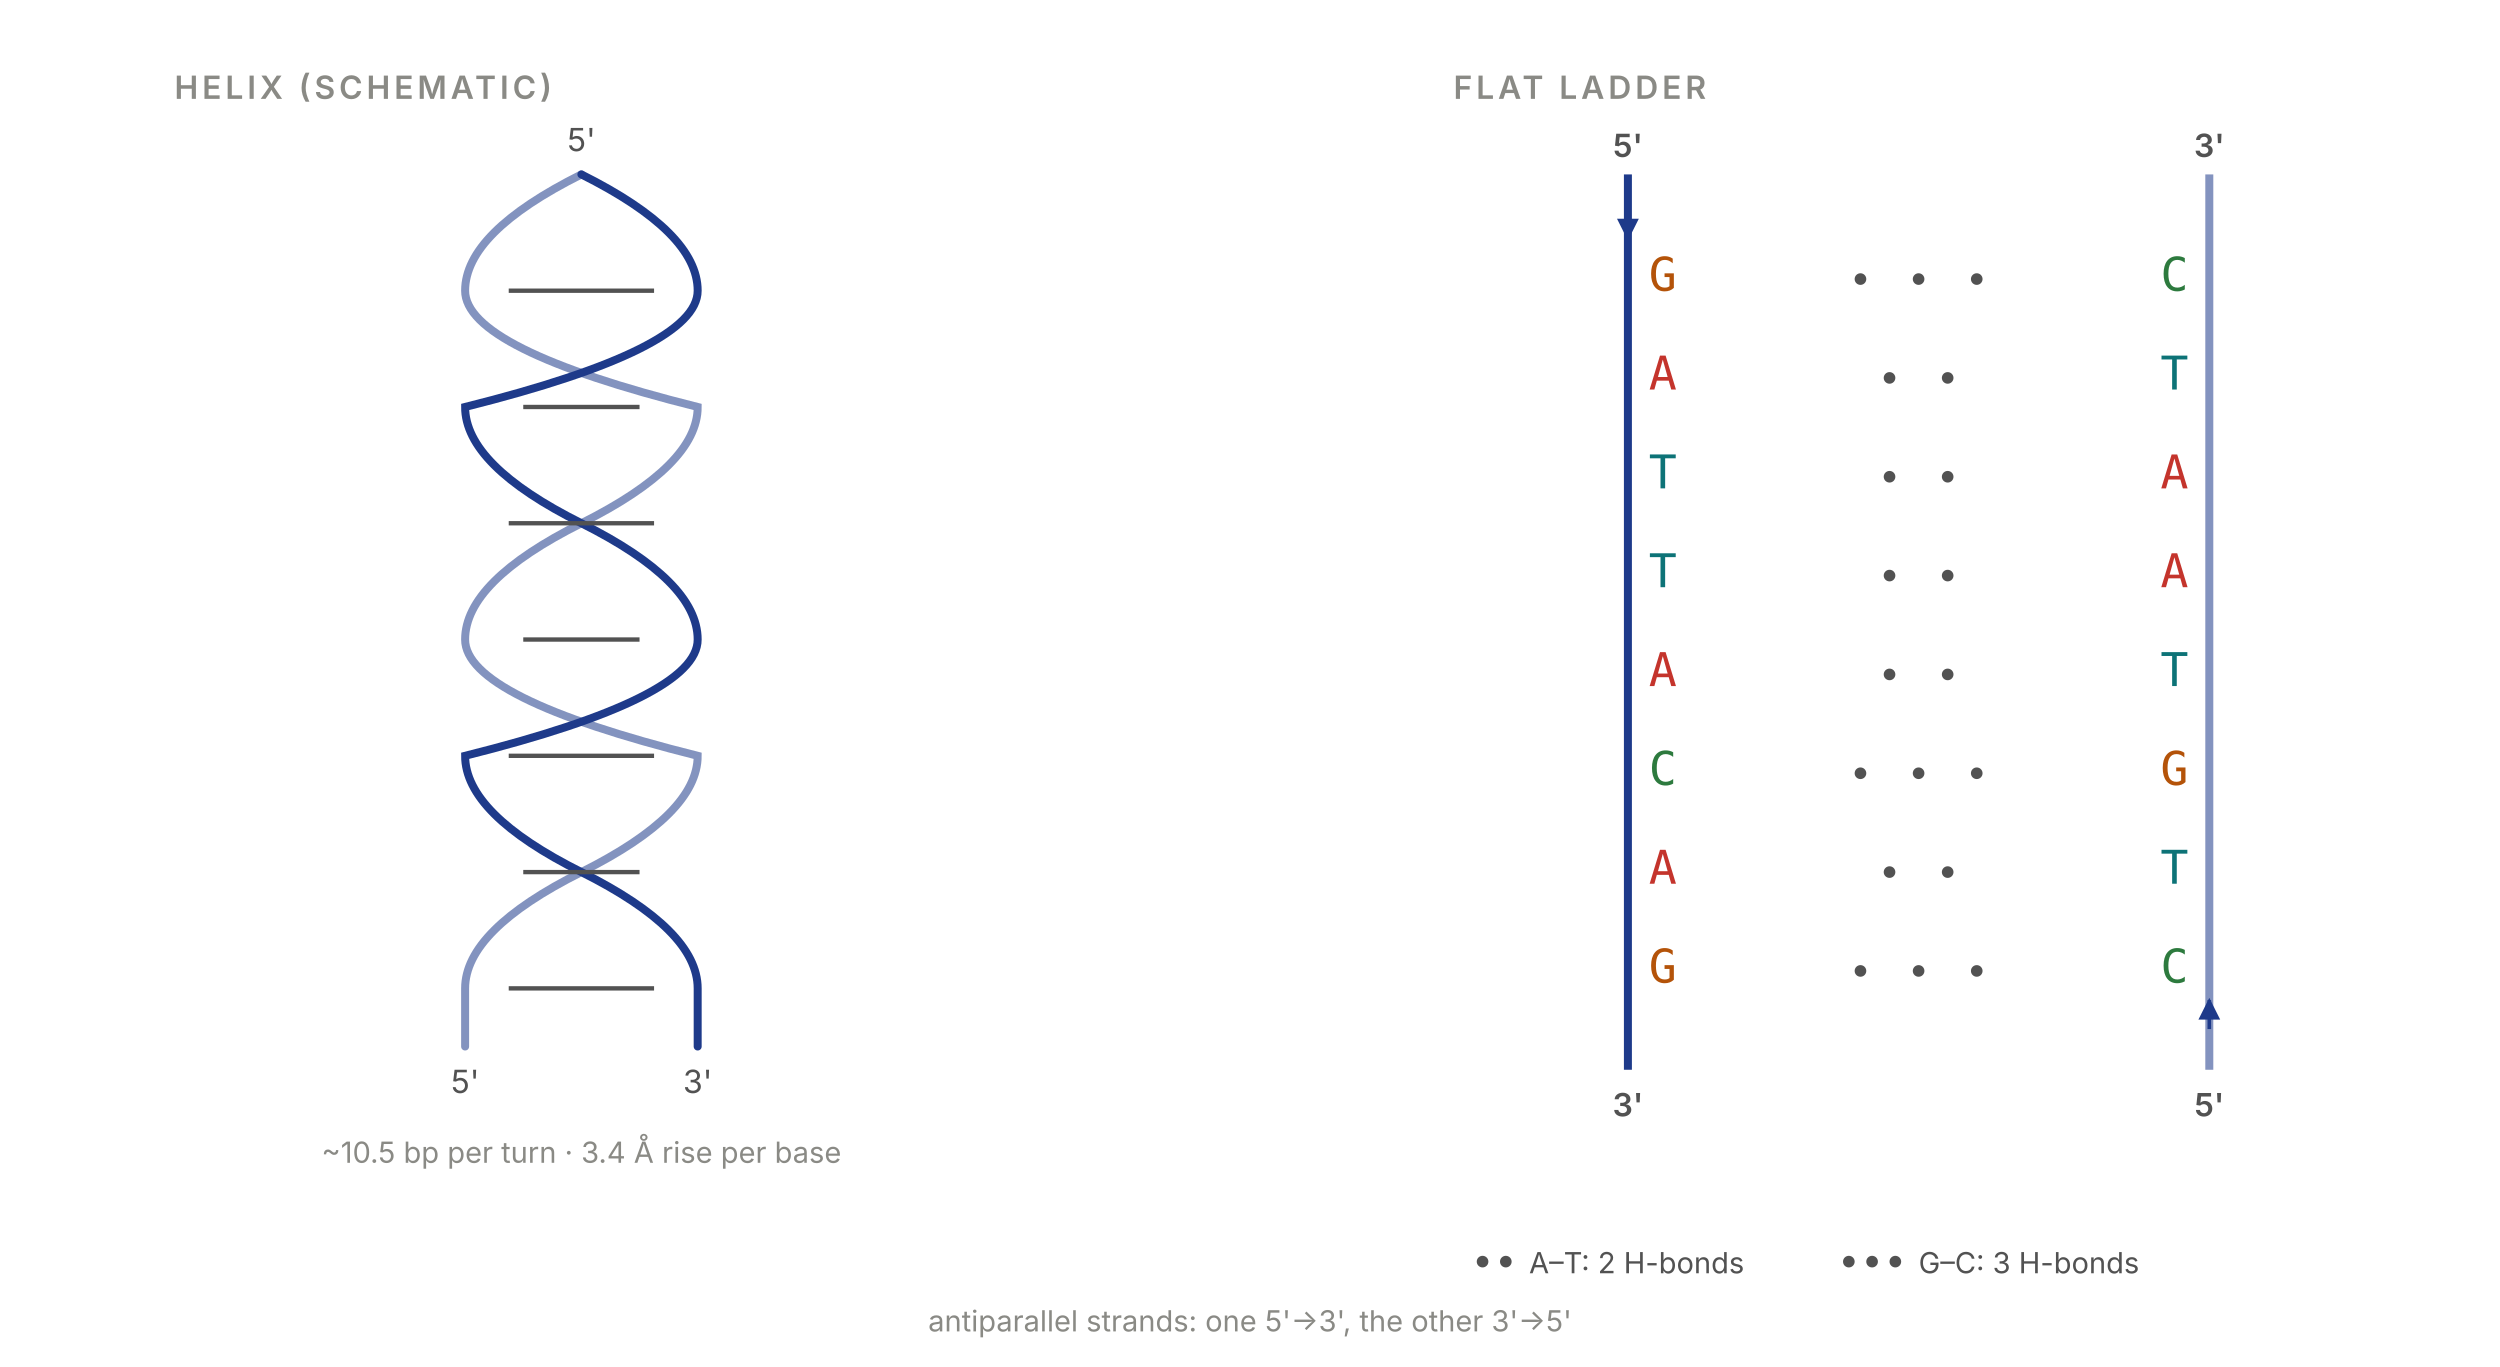
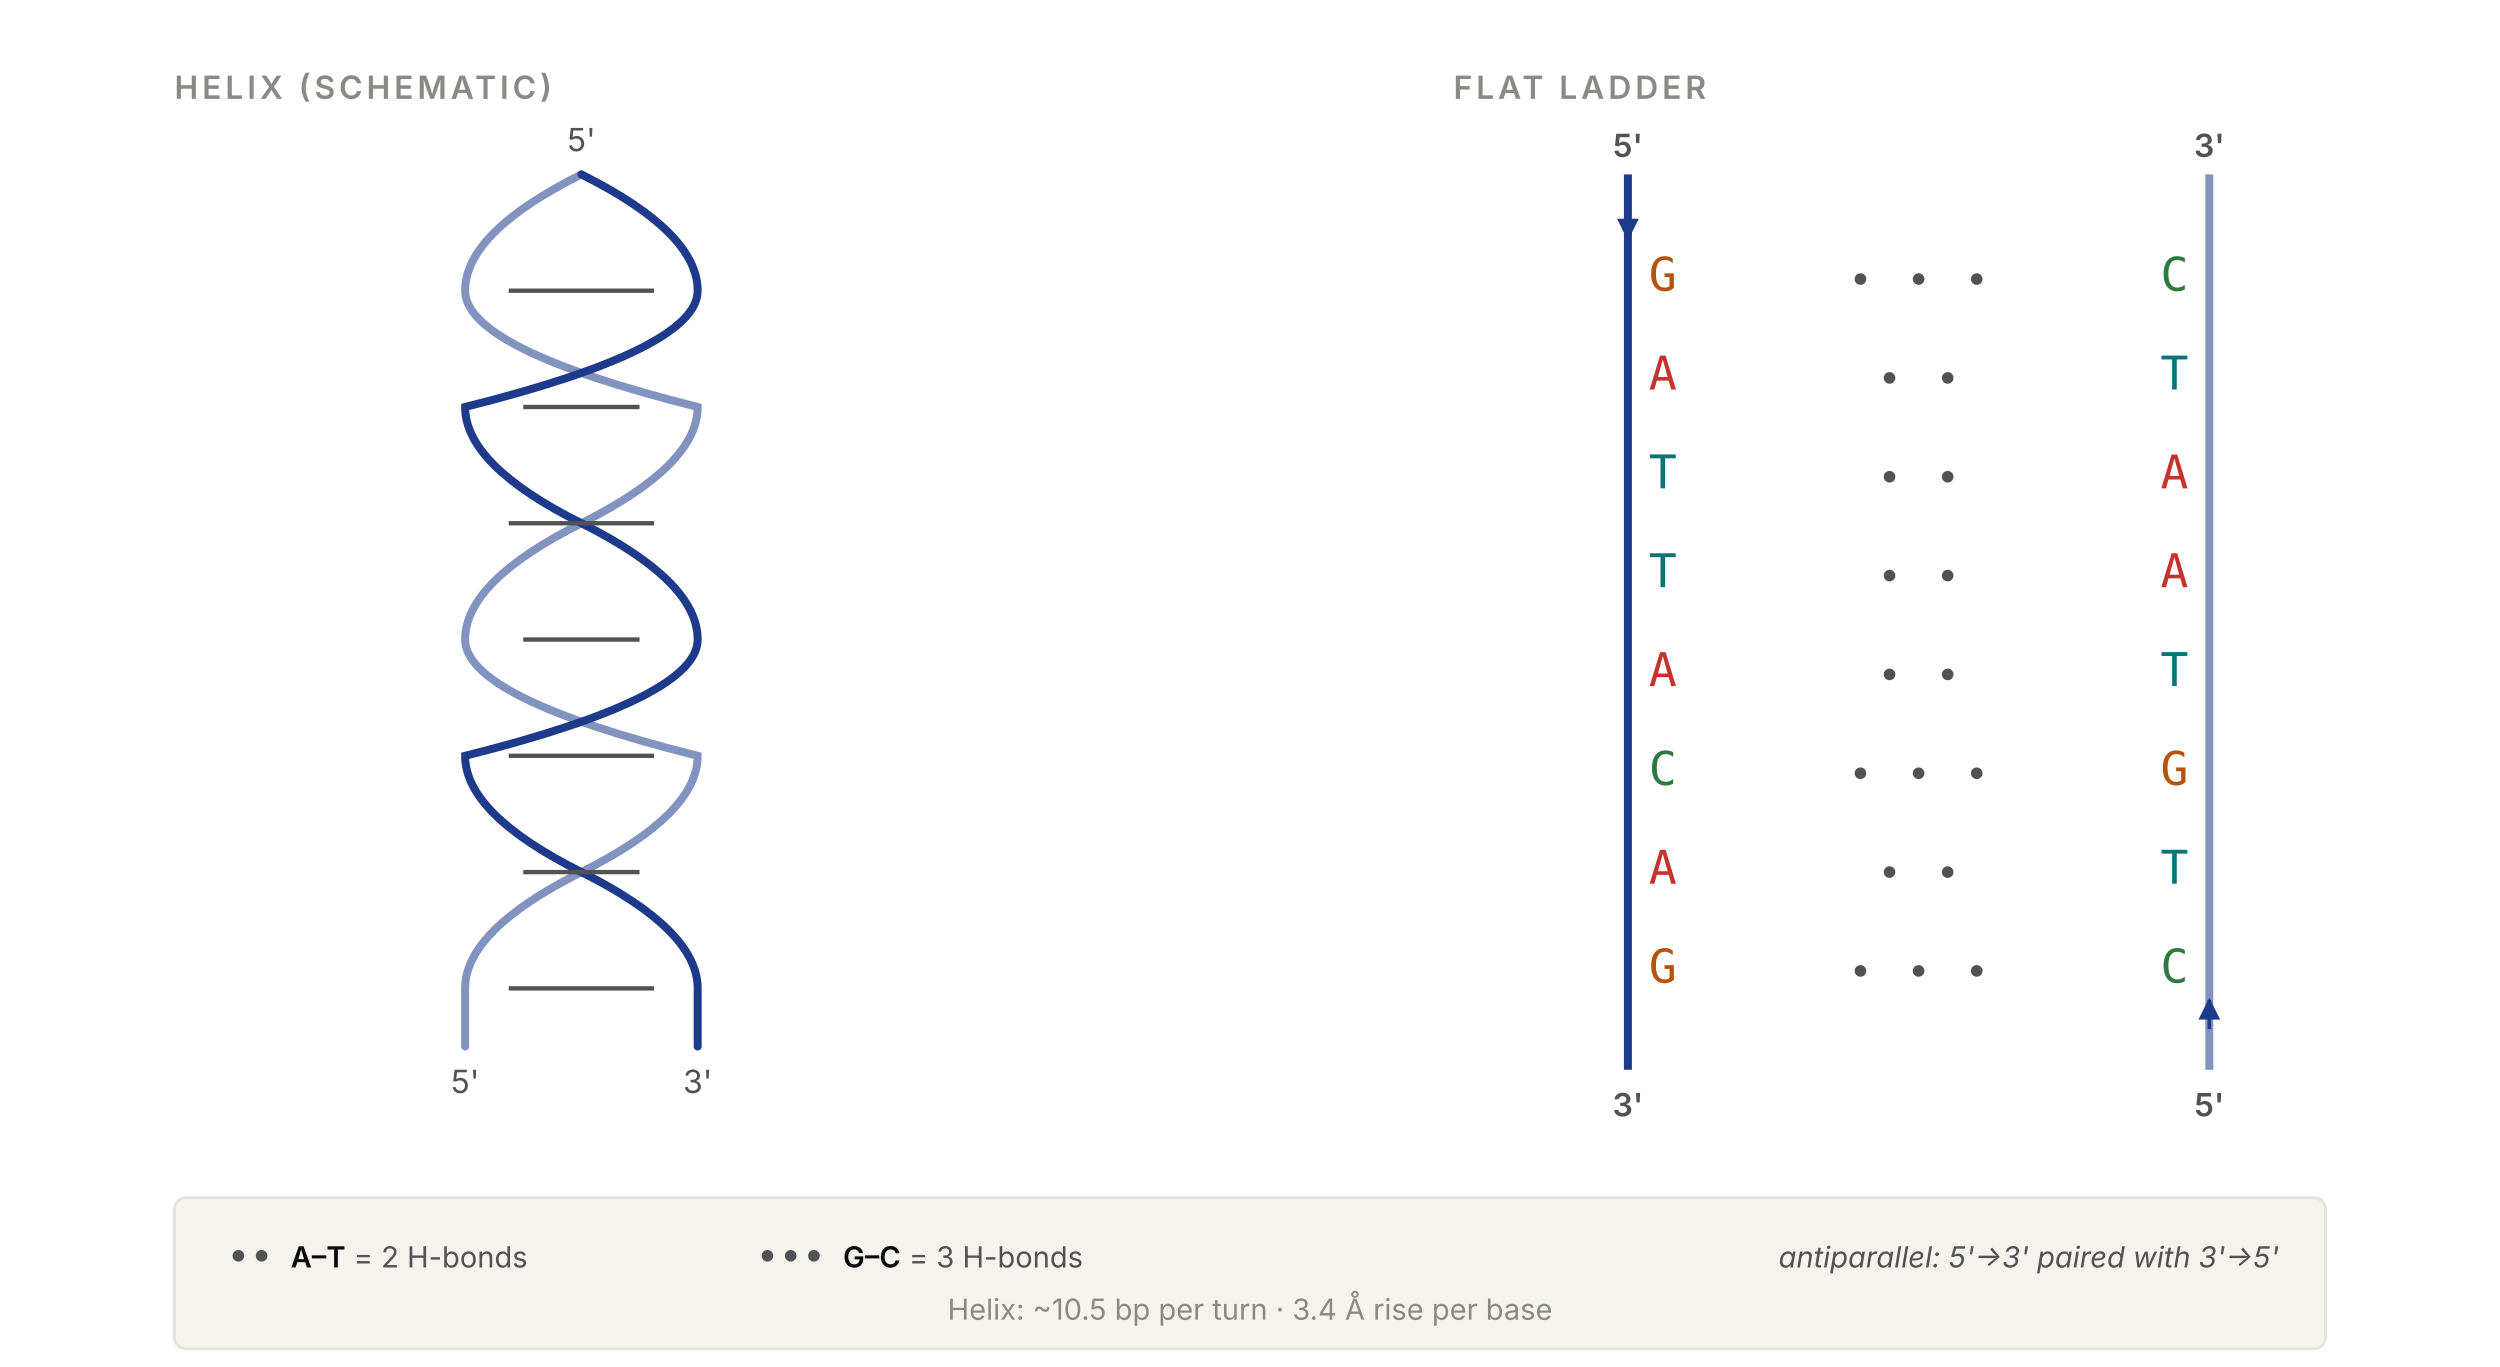
<svg xmlns="http://www.w3.org/2000/svg" viewBox="0 0 860 470" role="img" aria-labelledby="t d">
  <defs>
    <marker id="arrow-accent" viewBox="0 0 10 10" refX="9" refY="5" markerWidth="6" markerHeight="6" orient="auto-start-reverse">
      <path d="M 0 0 L 10 5 L 0 10 z" fill="#1e3a8a" />
    </marker>
  </defs>
  <g font-family="Inter, sans-serif" font-size="11" font-weight="600" fill="#8a8a85" letter-spacing="0.12em">
    <text x="60" y="34">HELIX (SCHEMATIC)</text>
    <text x="500" y="34">FLAT LADDER</text>
  </g>
  <path d="M 200 60            Q 240 80 240 100            Q 240 120 160 140            Q 160 160 200 180            Q 240 200 240 220            Q 240 240 160 260            Q 160 280 200 300            Q 240 320 240 340            L 240 360" fill="none" stroke="#1e3a8a" stroke-width="2.75" stroke-linecap="round" />
  <path d="M 200 60            Q 160 80 160 100            Q 160 120 240 140            Q 240 160 200 180            Q 160 200 160 220            Q 160 240 240 260            Q 240 280 200 300            Q 160 320 160 340            L 160 360" fill="none" stroke="#1e3a8a" stroke-width="2.75" stroke-linecap="round" opacity="0.55" />
  <g stroke="#525252" stroke-width="1.5">
    <line x1="175" y1="100" x2="225" y2="100" />
    <line x1="180" y1="140" x2="220" y2="140" />
    <line x1="175" y1="180" x2="225" y2="180" />
    <line x1="180" y1="220" x2="220" y2="220" />
    <line x1="175" y1="260" x2="225" y2="260" />
    <line x1="180" y1="300" x2="220" y2="300" />
    <line x1="175" y1="340" x2="225" y2="340" />
  </g>
  <g font-family="Inter, sans-serif" font-size="11" fill="#525252" text-anchor="middle">
    <text x="200" y="52">5'</text>
    <text x="240" y="376">3'</text>
    <text x="160" y="376">5'</text>
  </g>
-   <text x="200" y="400" font-family="Inter, sans-serif" font-size="10" fill="#8a8a85" text-anchor="middle">~10.5 bp per turn · 3.4 Å rise per base</text>
  <g>
    <line x1="560" y1="60" x2="560" y2="368" stroke="#1e3a8a" stroke-width="2.75" />
    <line x1="760" y1="60" x2="760" y2="368" stroke="#1e3a8a" stroke-width="2.75" opacity="0.55" />
    <g font-family="Inter, sans-serif" font-size="11" font-weight="600" fill="#525252">
      <text x="560" y="54" text-anchor="middle">5'</text>
      <text x="560" y="384" text-anchor="middle">3'</text>
      <text x="760" y="54" text-anchor="middle">3'</text>
      <text x="760" y="384" text-anchor="middle">5'</text>
    </g>
    <g stroke="#1e3a8a" stroke-width="1.25" fill="none">
      <line x1="560" y1="72" x2="560" y2="82" marker-end="url(#arrow-accent)" />
      <line x1="760" y1="354" x2="760" y2="344" marker-end="url(#arrow-accent)" />
    </g>
  </g>
  <g font-family="JetBrains Mono, monospace" font-size="16" font-weight="500" text-anchor="middle">
    <g>
      <text x="572" y="100" fill="#b45309">G</text>
      <text x="748" y="100" fill="#2d7a3e">C</text>
      <g fill="#525252">
        <circle cx="640" cy="96" r="2" />
        <circle cx="660" cy="96" r="2" />
        <circle cx="680" cy="96" r="2" />
      </g>
    </g>
    <g>
      <text x="572" y="134" fill="#c4342c">A</text>
      <text x="748" y="134" fill="#0d7377">T</text>
      <g fill="#525252">
        <circle cx="650" cy="130" r="2" />
        <circle cx="670" cy="130" r="2" />
      </g>
    </g>
    <g>
      <text x="572" y="168" fill="#0d7377">T</text>
      <text x="748" y="168" fill="#c4342c">A</text>
      <g fill="#525252">
        <circle cx="650" cy="164" r="2" />
        <circle cx="670" cy="164" r="2" />
      </g>
    </g>
    <g>
      <text x="572" y="202" fill="#0d7377">T</text>
      <text x="748" y="202" fill="#c4342c">A</text>
      <g fill="#525252">
        <circle cx="650" cy="198" r="2" />
        <circle cx="670" cy="198" r="2" />
      </g>
    </g>
    <g>
      <text x="572" y="236" fill="#c4342c">A</text>
      <text x="748" y="236" fill="#0d7377">T</text>
      <g fill="#525252">
        <circle cx="650" cy="232" r="2" />
        <circle cx="670" cy="232" r="2" />
      </g>
    </g>
    <g>
      <text x="572" y="270" fill="#2d7a3e">C</text>
      <text x="748" y="270" fill="#b45309">G</text>
      <g fill="#525252">
        <circle cx="640" cy="266" r="2" />
        <circle cx="660" cy="266" r="2" />
        <circle cx="680" cy="266" r="2" />
      </g>
    </g>
    <g>
      <text x="572" y="304" fill="#c4342c">A</text>
      <text x="748" y="304" fill="#0d7377">T</text>
      <g fill="#525252">
        <circle cx="650" cy="300" r="2" />
        <circle cx="670" cy="300" r="2" />
      </g>
    </g>
    <g>
      <text x="572" y="338" fill="#b45309">G</text>
      <text x="748" y="338" fill="#2d7a3e">C</text>
      <g fill="#525252">
        <circle cx="640" cy="334" r="2" />
        <circle cx="660" cy="334" r="2" />
        <circle cx="680" cy="334" r="2" />
      </g>
    </g>
  </g>
+   <rect x="60" y="412" width="740" height="52" rx="4" fill="#f4f3ee" stroke="#e5e3dc" stroke-width="1" />
  <g font-family="Inter, sans-serif" font-size="10" fill="#525252">
    <g fill="#525252">
-       <circle cx="510" cy="434" r="2" />
-       <circle cx="518" cy="434" r="2" />
+       <circle cx="82" cy="432" r="2" />
+       <circle cx="90" cy="432" r="2" />
    </g>
-     <text x="526" y="438">A–T: 2 H-bonds</text>
+     <text x="100" y="436">
+       <tspan font-weight="600" fill="#0a0a0a">A–T</tspan> = 2 H-bonds</text>
    <g fill="#525252">
-       <circle cx="636" cy="434" r="2" />
-       <circle cx="644" cy="434" r="2" />
-       <circle cx="652" cy="434" r="2" />
+       <circle cx="264" cy="432" r="2" />
+       <circle cx="272" cy="432" r="2" />
+       <circle cx="280" cy="432" r="2" />
    </g>
-     <text x="660" y="438">G–C: 3 H-bonds</text>
+     <text x="290" y="436">
+       <tspan font-weight="600" fill="#0a0a0a">G–C</tspan> = 3 H-bonds</text>
+     <text x="784" y="436" text-anchor="end" font-style="italic">antiparallel: 5'→3' paired with 3'→5'</text>
+     <text x="430" y="454" fill="#8a8a85" text-anchor="middle">Helix: ~10.5 bp per turn · 3.4 Å rise per base</text>
  </g>
-   <text x="430" y="458" font-family="Inter, sans-serif" font-size="10" fill="#8a8a85" text-anchor="middle">antiparallel strands: one 5'→3', the other 3'→5'</text>
</svg>
